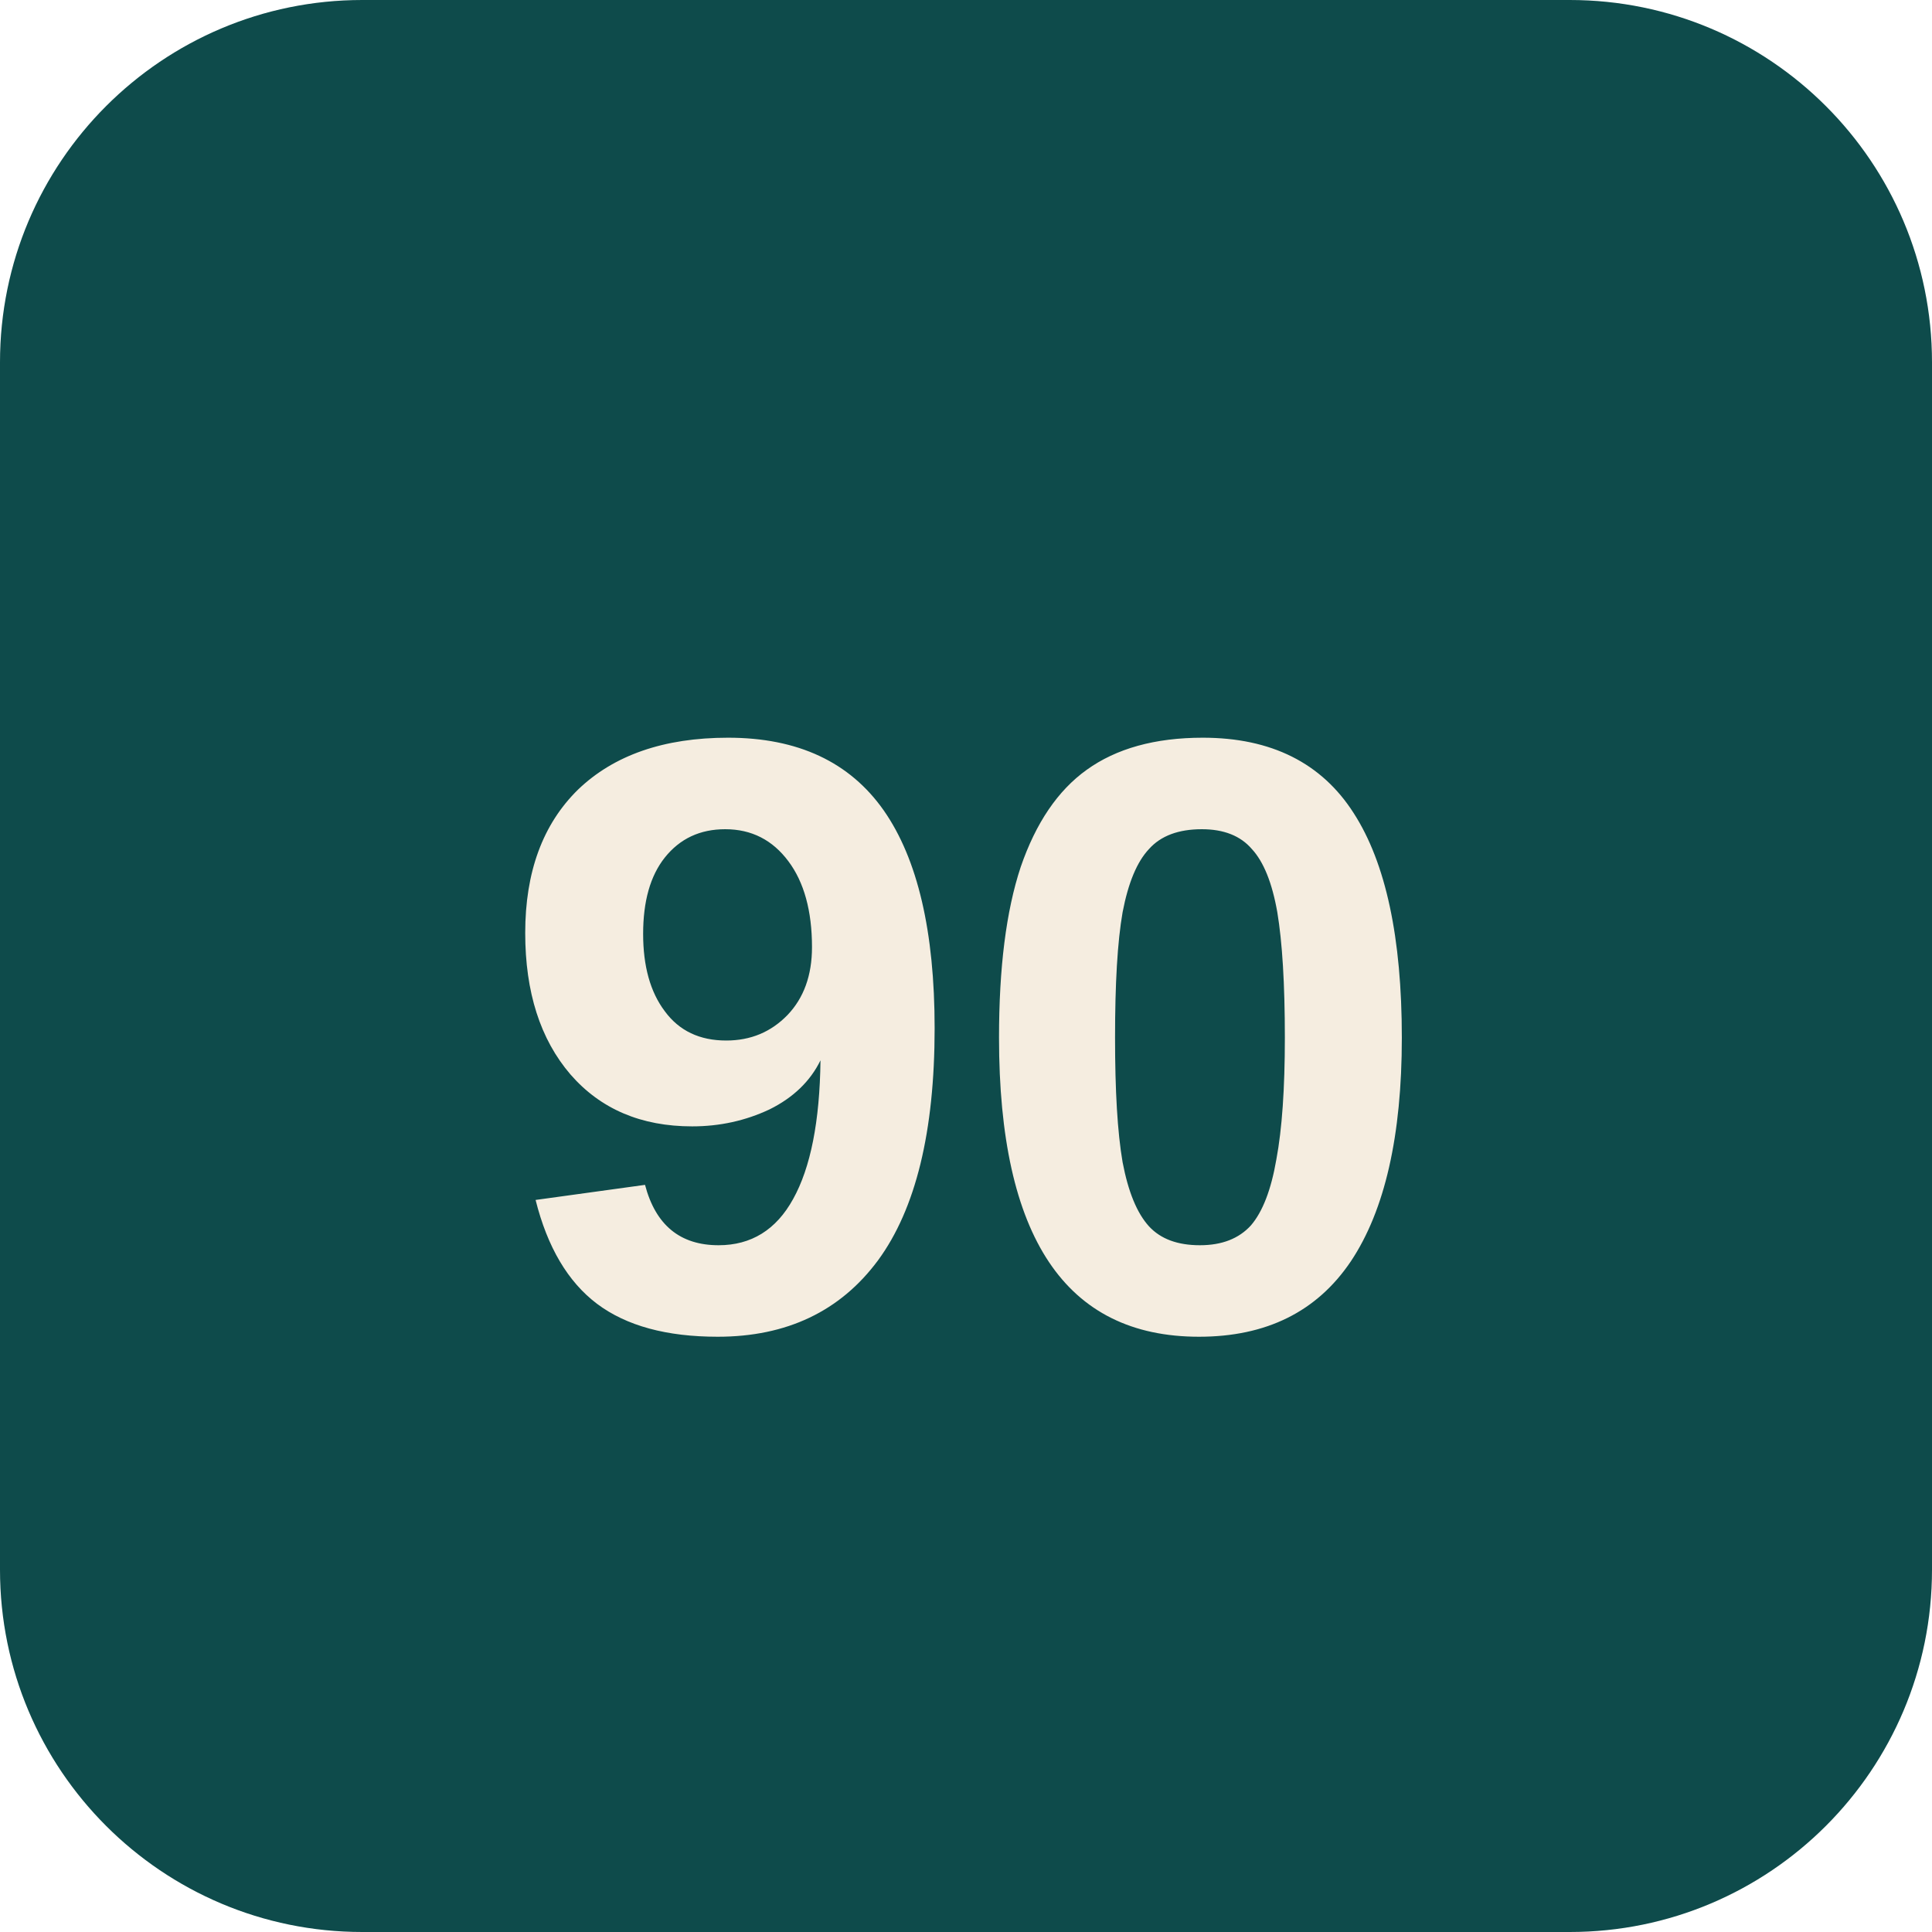
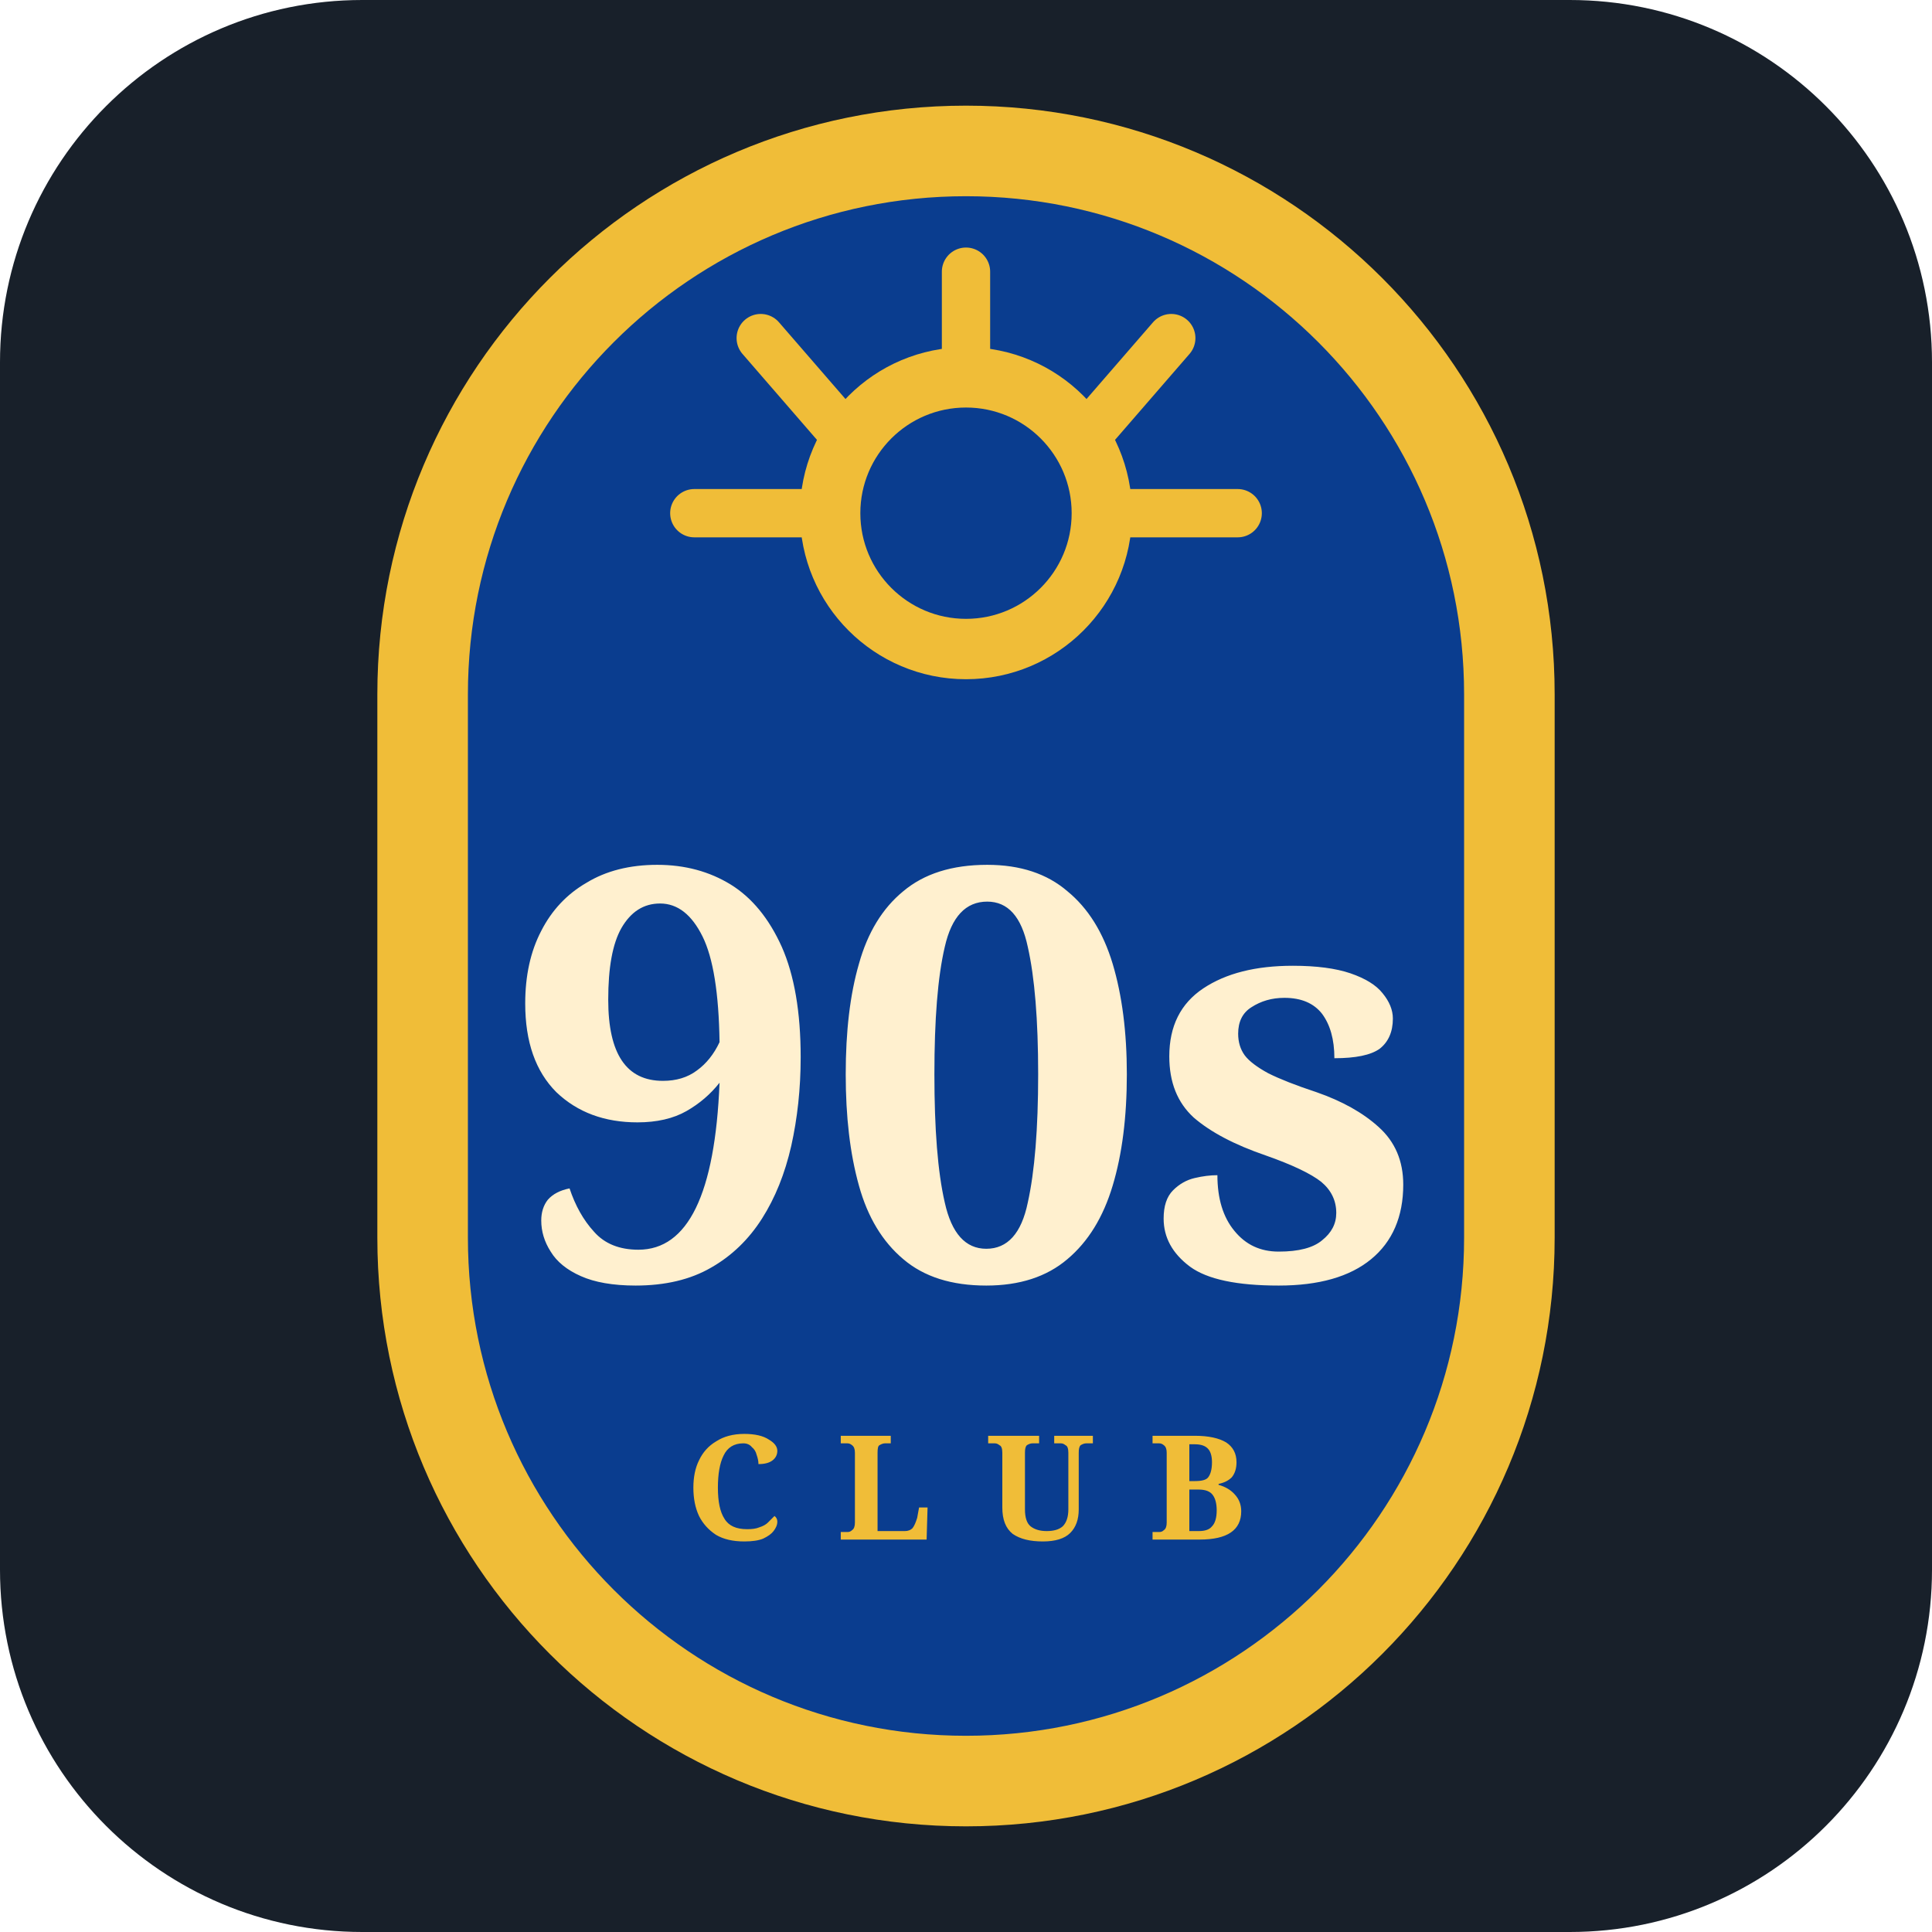
<svg xmlns="http://www.w3.org/2000/svg" viewBox="0 0 32 32">
-   <rect width="32" height="32" rx="6" fill="#0E4B4B" />
-   <text x="16" y="22" text-anchor="middle" font-family="Arial, Helvetica, sans-serif" font-size="14" font-weight="700" fill="#F5EDE0">90</text>
+   <rect width="32" height="32" rx="6" fill="#18202A" />
+   <rect x="7" y="2.5" width="18" height="27" rx="9" fill="#0A3D8F" stroke="#F0BD38" stroke-width="1.5" />
+   <circle cx="16" cy="8.5" r="2.25" fill="none" stroke="#F0BD38" stroke-width="1" />
+   <path d="M16 6V4.5M13.9 7.1l-1.3-1.5M18.1 7.1l1.3-1.5M13.5 8.5h-2M18.5 8.5h2" stroke="#F0BD38" stroke-width=".8" stroke-linecap="round" />
+   <text x="16" y="21.2" text-anchor="middle" font-family="Georgia, serif" font-size="9.5" font-weight="700" fill="#FFF0CF">90s</text>
+   <text x="16" y="25.5" text-anchor="middle" font-family="Georgia, serif" font-size="2.4" font-weight="700" letter-spacing=".9" fill="#F0BD38">CLUB</text>
</svg>
